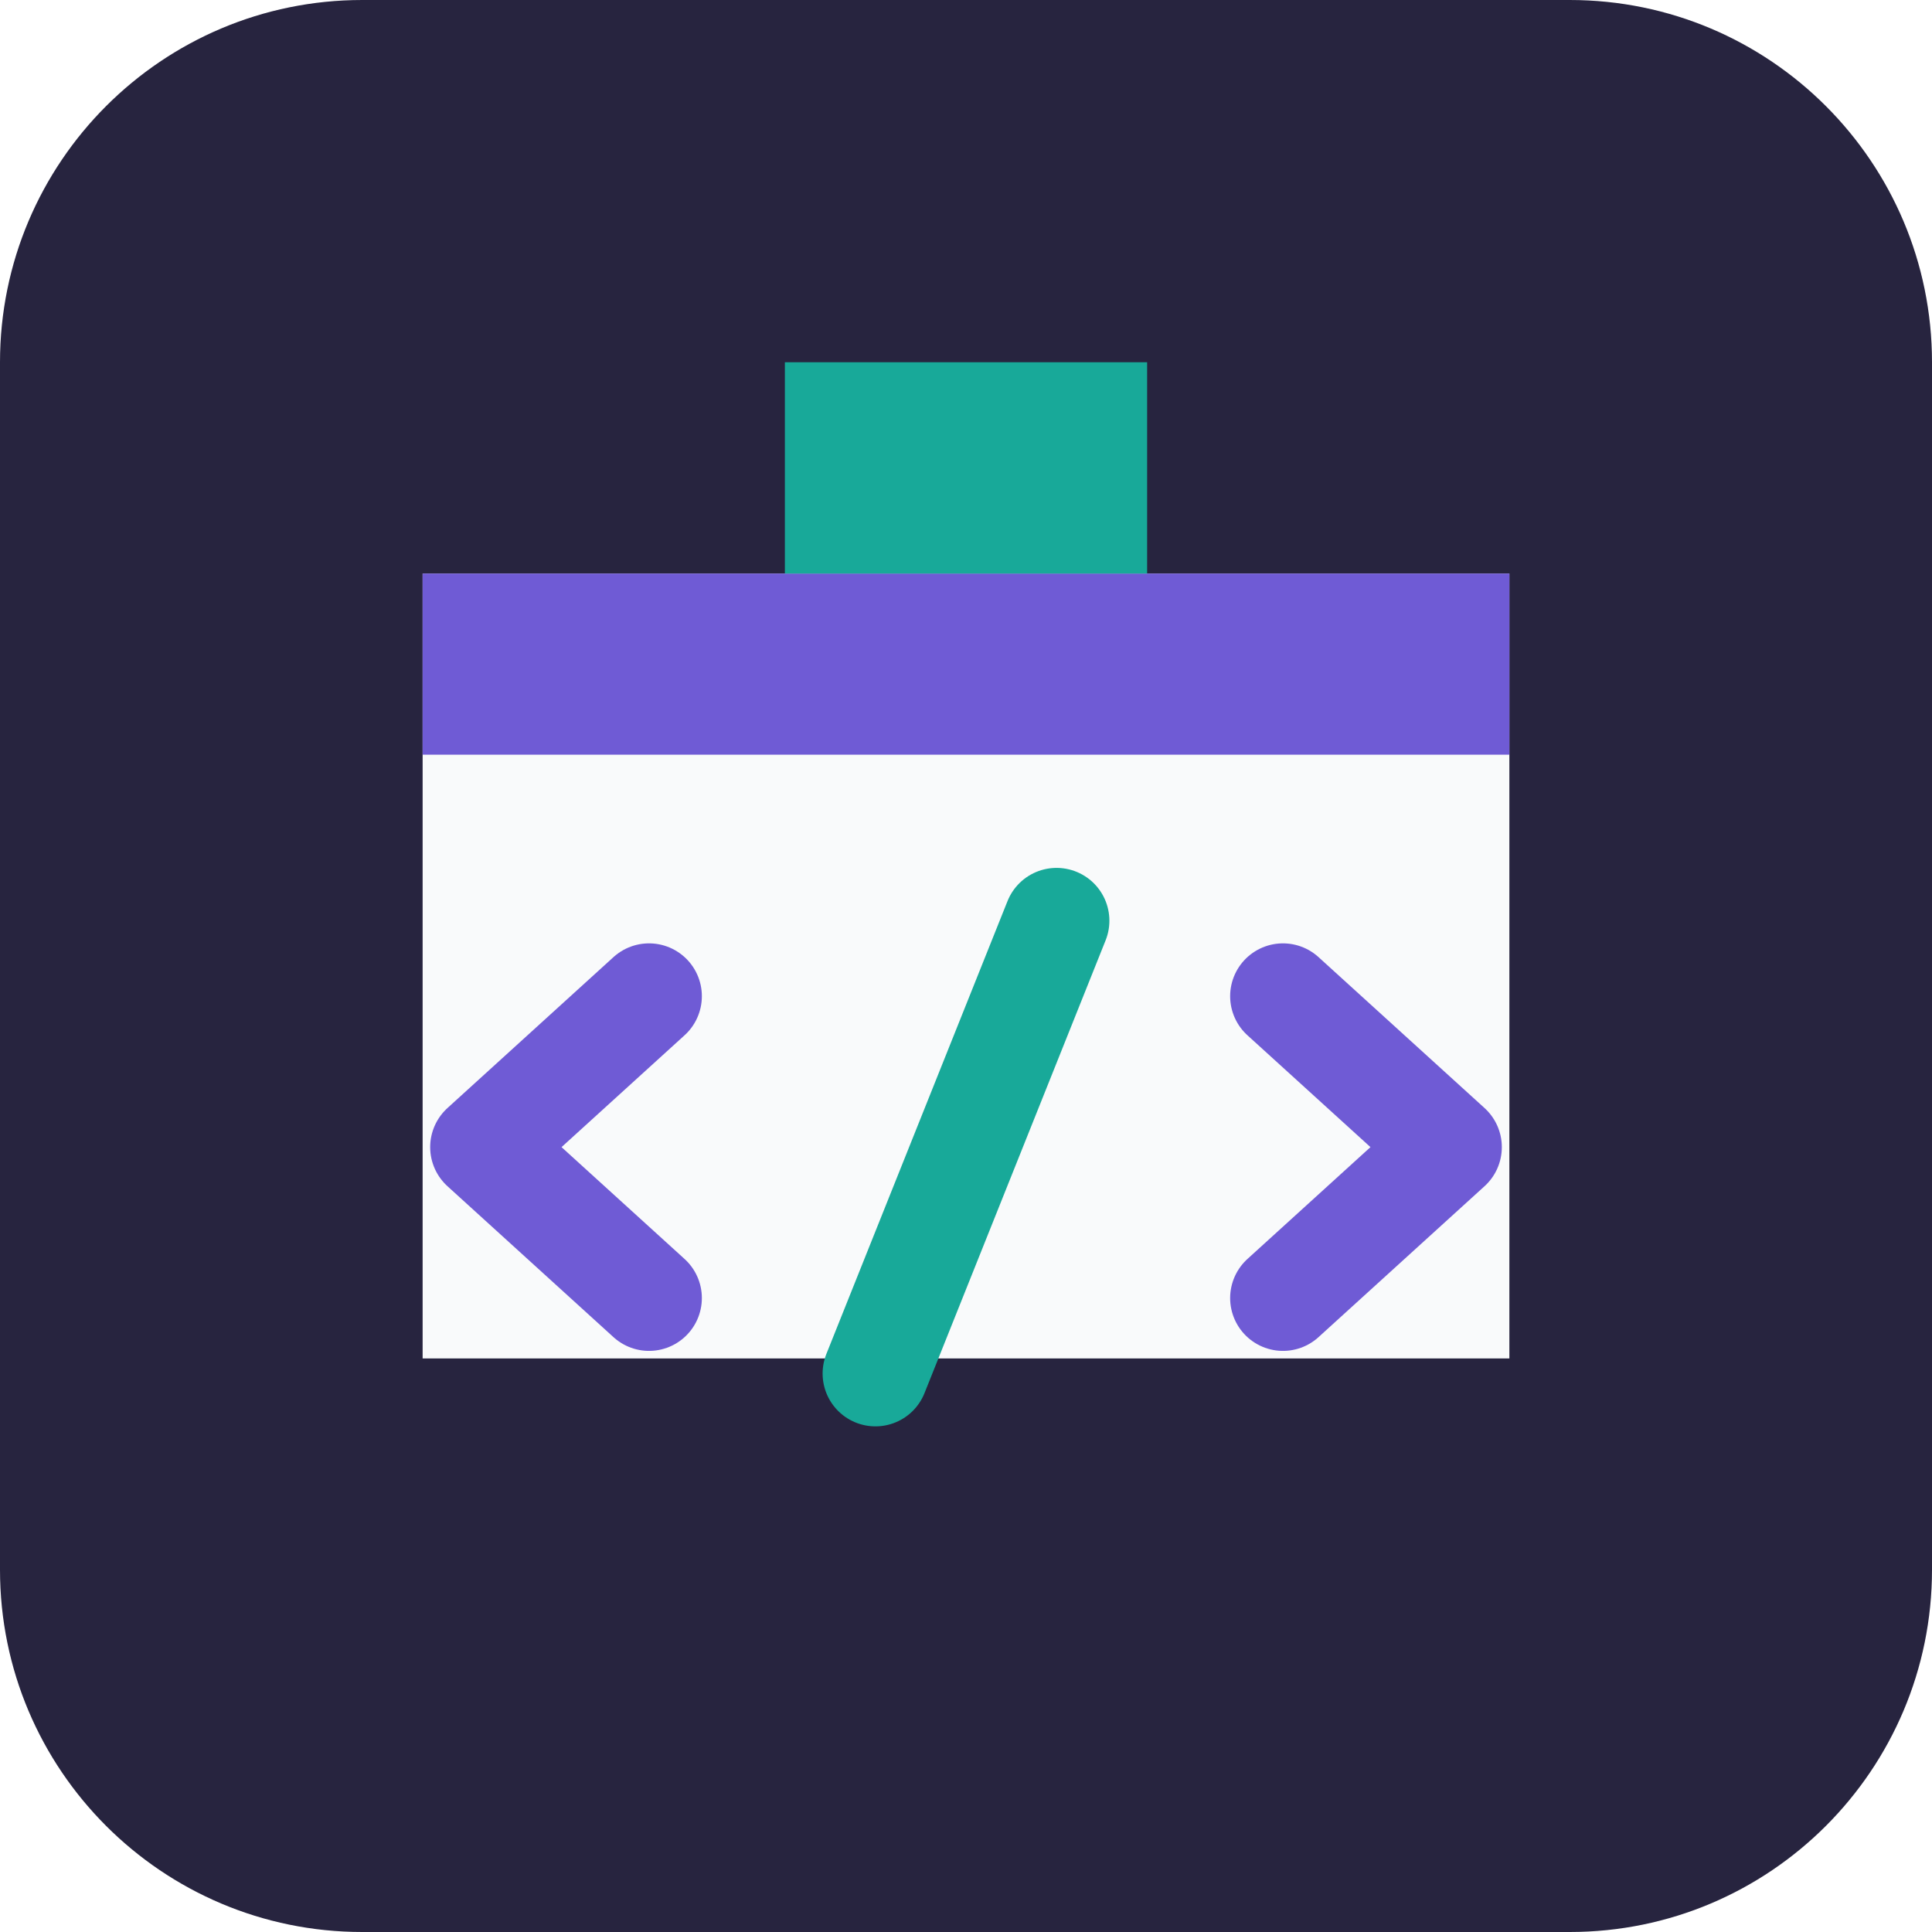
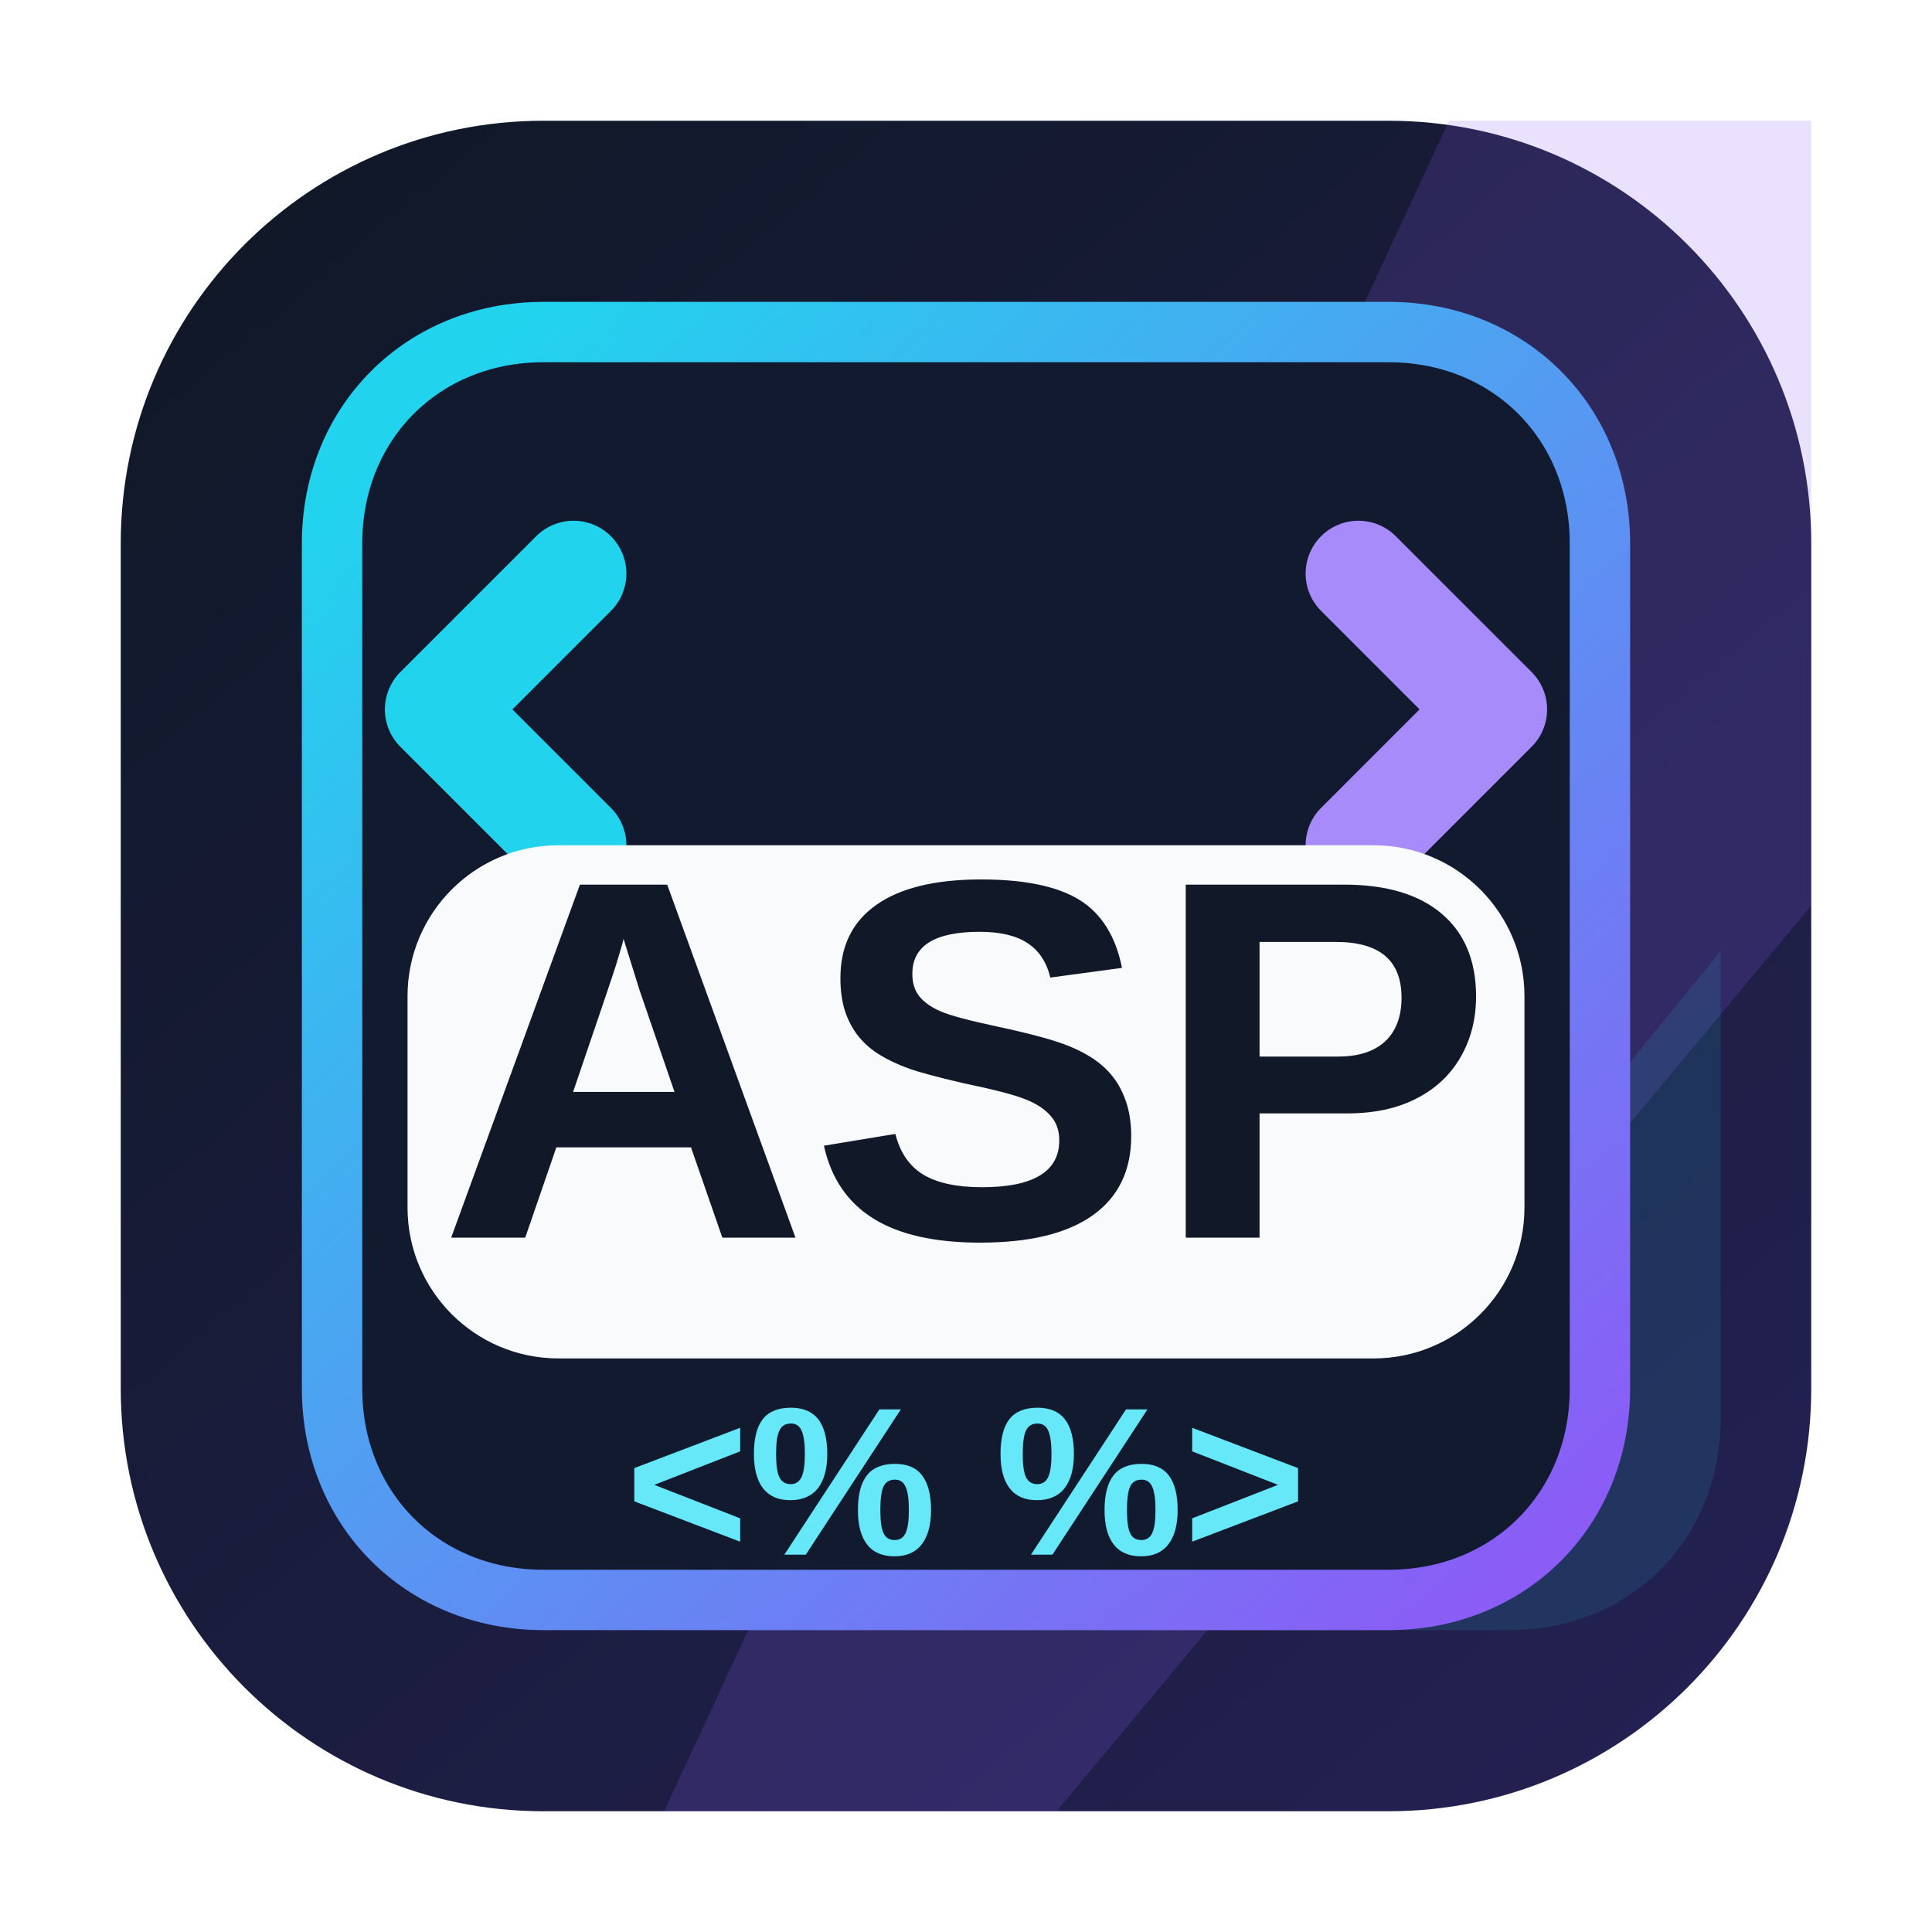
<svg xmlns="http://www.w3.org/2000/svg" viewBox="0 0 128 128" role="img" aria-label="Classic ASP LSP">
-   <rect width="128" height="128" rx="24" fill="#27243f" />
-   <path d="M28 38h72v52H28z" fill="#f9fafb" />
-   <path d="M28 38h72v12H28z" fill="#6f5bd5" />
-   <path d="M43 66 32 76l11 10" fill="none" stroke="#6f5bd5" stroke-width="7" stroke-linecap="round" stroke-linejoin="round" />
-   <path d="M85 66 96 76 85 86" fill="none" stroke="#6f5bd5" stroke-width="7" stroke-linecap="round" stroke-linejoin="round" />
-   <path d="M58 91 70 61" fill="none" stroke="#18a999" stroke-width="7" stroke-linecap="round" />
-   <path d="M52 24h24v14H52z" fill="#18a999" />
+   <defs>
+     <linearGradient id="background" x1="18" y1="10" x2="112" y2="121" gradientUnits="userSpaceOnUse">
+       <stop offset="0" stop-color="#101827" />
+       <stop offset="1" stop-color="#242153" />
+     </linearGradient>
+     <linearGradient id="accent" x1="30" y1="26" x2="102" y2="103" gradientUnits="userSpaceOnUse">
+       <stop offset="0" stop-color="#22d3ee" />
+       <stop offset="1" stop-color="#8b5cf6" />
+     </linearGradient>
+   </defs>
+   <rect x="8" y="8" width="112" height="112" rx="28" fill="url(#background)" />
+   <path d="M96 8h24v52L70 120H44L96 8z" fill="#8b5cf6" opacity=".18" />
+   <path d="M26 90 46 108h54c8 0 14-6 14-14V63L92 90H26z" fill="#22d3ee" opacity=".12" />
+   <path d="M22 36c0-8 6-14 14-14h56c8 0 14 6 14 14v56c0 8-6 14-14 14H36c-8 0-14-6-14-14V36z" fill="#111a2e" stroke="url(#accent)" stroke-width="4" />
+   <path d="M38 38 29 47l9 9" fill="none" stroke="#22d3ee" stroke-width="7" stroke-linecap="round" stroke-linejoin="round" />
+   <path d="M90 38 99 47 90 56" fill="none" stroke="#a78bfa" stroke-width="7" stroke-linecap="round" stroke-linejoin="round" />
+   <rect x="27" y="56" width="74" height="34" rx="10" fill="#f8fafc" />
+   <text x="64" y="82" fill="#111827" font-family="Arial, Helvetica, sans-serif" font-size="34" font-weight="900" letter-spacing="0" text-anchor="middle">ASP</text>
+   <text x="64" y="103" fill="#67e8f9" font-family="Arial, Helvetica, sans-serif" font-size="14" font-weight="800" letter-spacing="0" text-anchor="middle">&lt;% %&gt;</text>
</svg>
